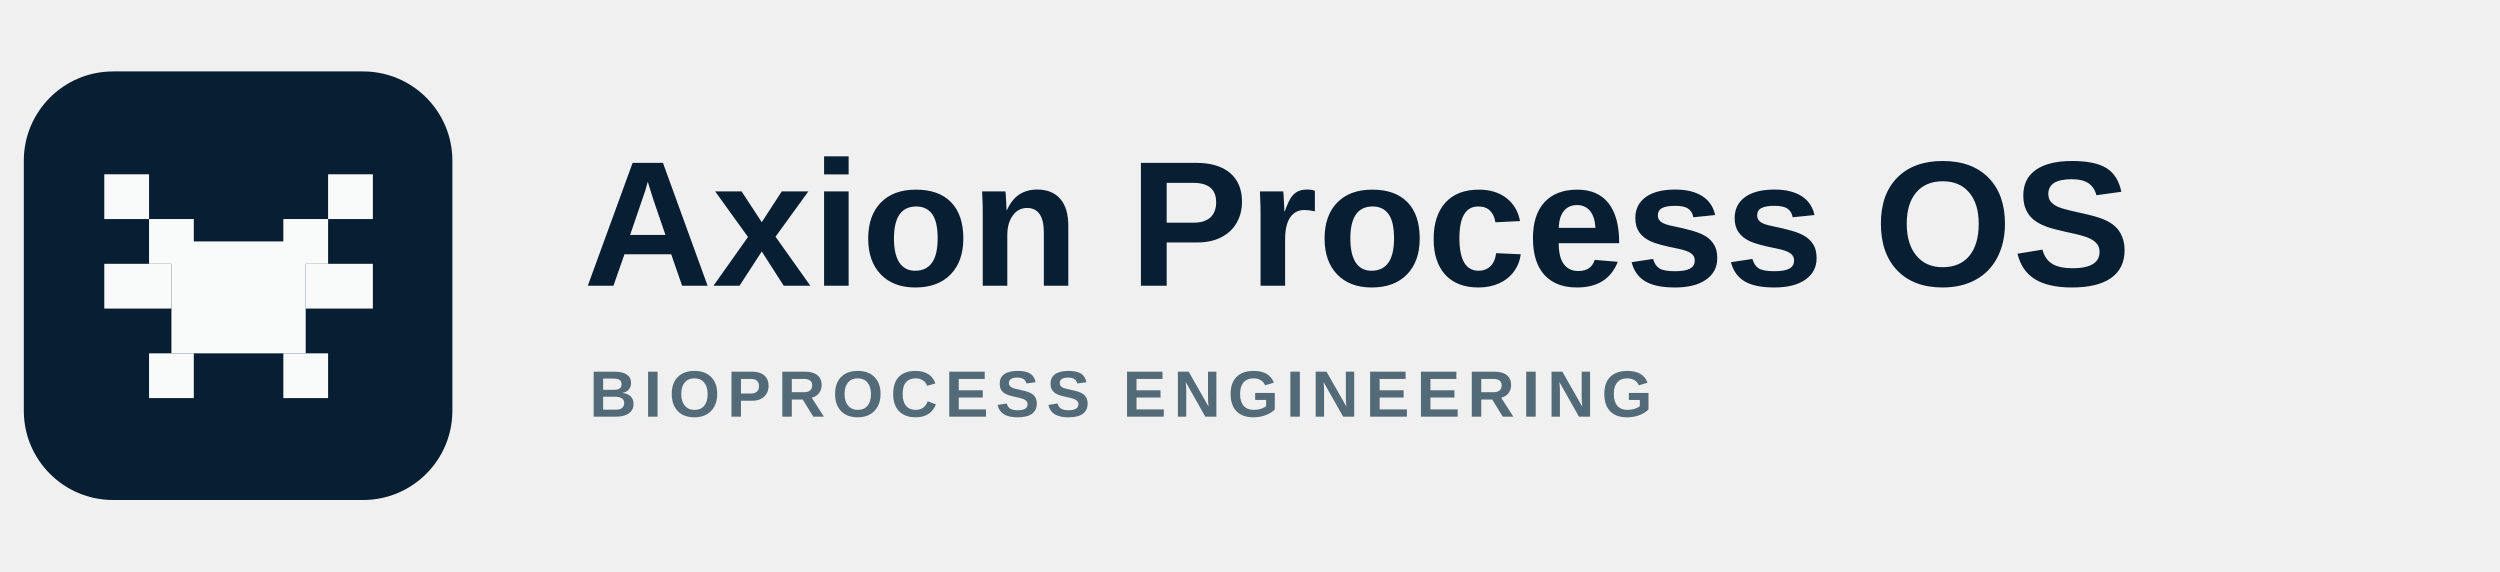
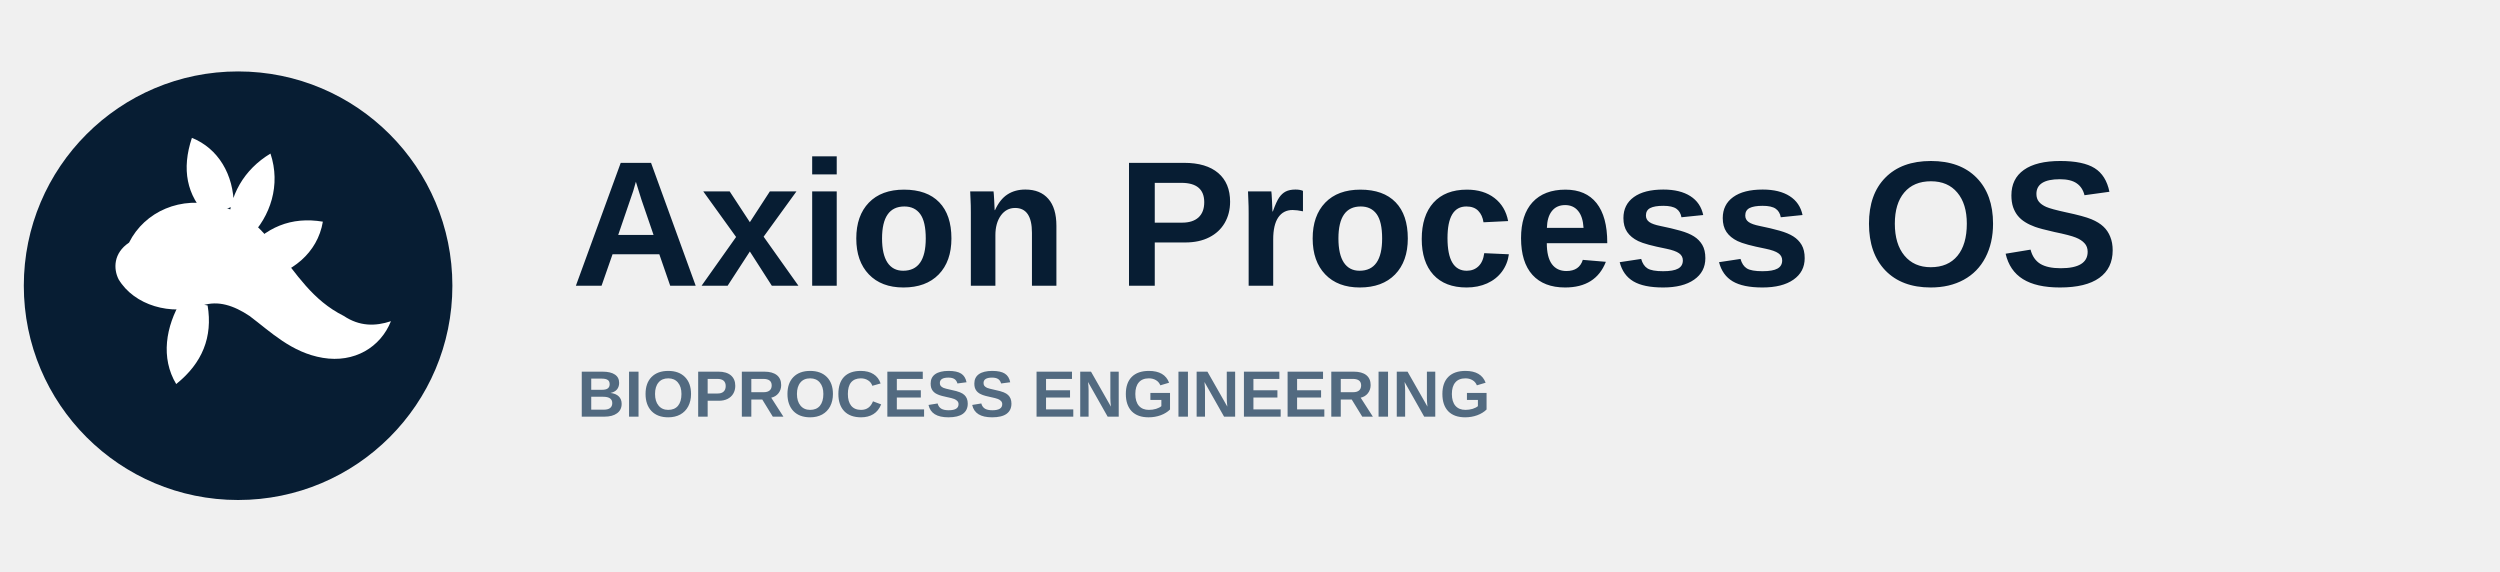
<svg xmlns="http://www.w3.org/2000/svg" viewBox="0 0 420 96" role="img" aria-label="Axion Process OS navy horizontal logo">
-   <rect x="4" y="12" width="72" height="72" rx="15" fill="#081f33" />
-   <g transform="translate(10 18) scale(.94)" fill="#f8fbfa">
-     <rect x="20" y="24" width="24" height="20" />
-     <rect x="8" y="28" width="12" height="8" />
-     <rect x="44" y="28" width="12" height="8" />
-     <rect x="8" y="12" width="8" height="8" />
-     <rect x="16" y="20" width="8" height="8" />
-     <rect x="48" y="12" width="8" height="8" />
-     <rect x="40" y="20" width="8" height="8" />
-     <rect x="16" y="44" width="8" height="8" />
-     <rect x="40" y="44" width="8" height="8" />
+   <circle cx="40" cy="48" r="36" fill="#071d33" />
+   <g fill="#fff" transform="translate(12 17) scale(.88)">
+     <path d="M11 27c3-6 10-9 17-7 5 1 8 4 11 8 4 5 7 10 13 13 3 2 6 2 9 1-2 5-7 8-13 7-6-1-10-5-14-8-3-2-6-3-9-2-6 2-13 0-16-5-1-2-1-5 2-7Z" />
+     <path d="M26 22c-4-4-5-9-3-15 5 2 8 7 8 13l-5 2ZM30 24c0-6 3-11 8-14 2 6 0 12-4 16l-4-2ZM33 29c4-5 9-7 15-6-1 6-6 10-12 11l-3-5ZM26 39c1 6-1 11-6 15-3-5-2-11 1-16l5 1Z" />
  </g>
-   <text x="98" y="48" fill="#081f33" font-family="Manrope, Arial, sans-serif" font-size="30" font-weight="700">Axion Process OS</text>
-   <text x="99" y="70" fill="#536b78" font-family="Manrope, Arial, sans-serif" font-size="11" font-weight="600" letter-spacing="1.2">BIOPROCESS ENGINEERING</text>
+   <text x="96" y="48" fill="#071d33" font-family="Manrope, Arial, sans-serif" font-size="30" font-weight="700">Axion Process OS</text>
+   <text x="97" y="70" fill="#526a80" font-family="Manrope, Arial, sans-serif" font-size="11" font-weight="600">BIOPROCESS ENGINEERING</text>
</svg>
